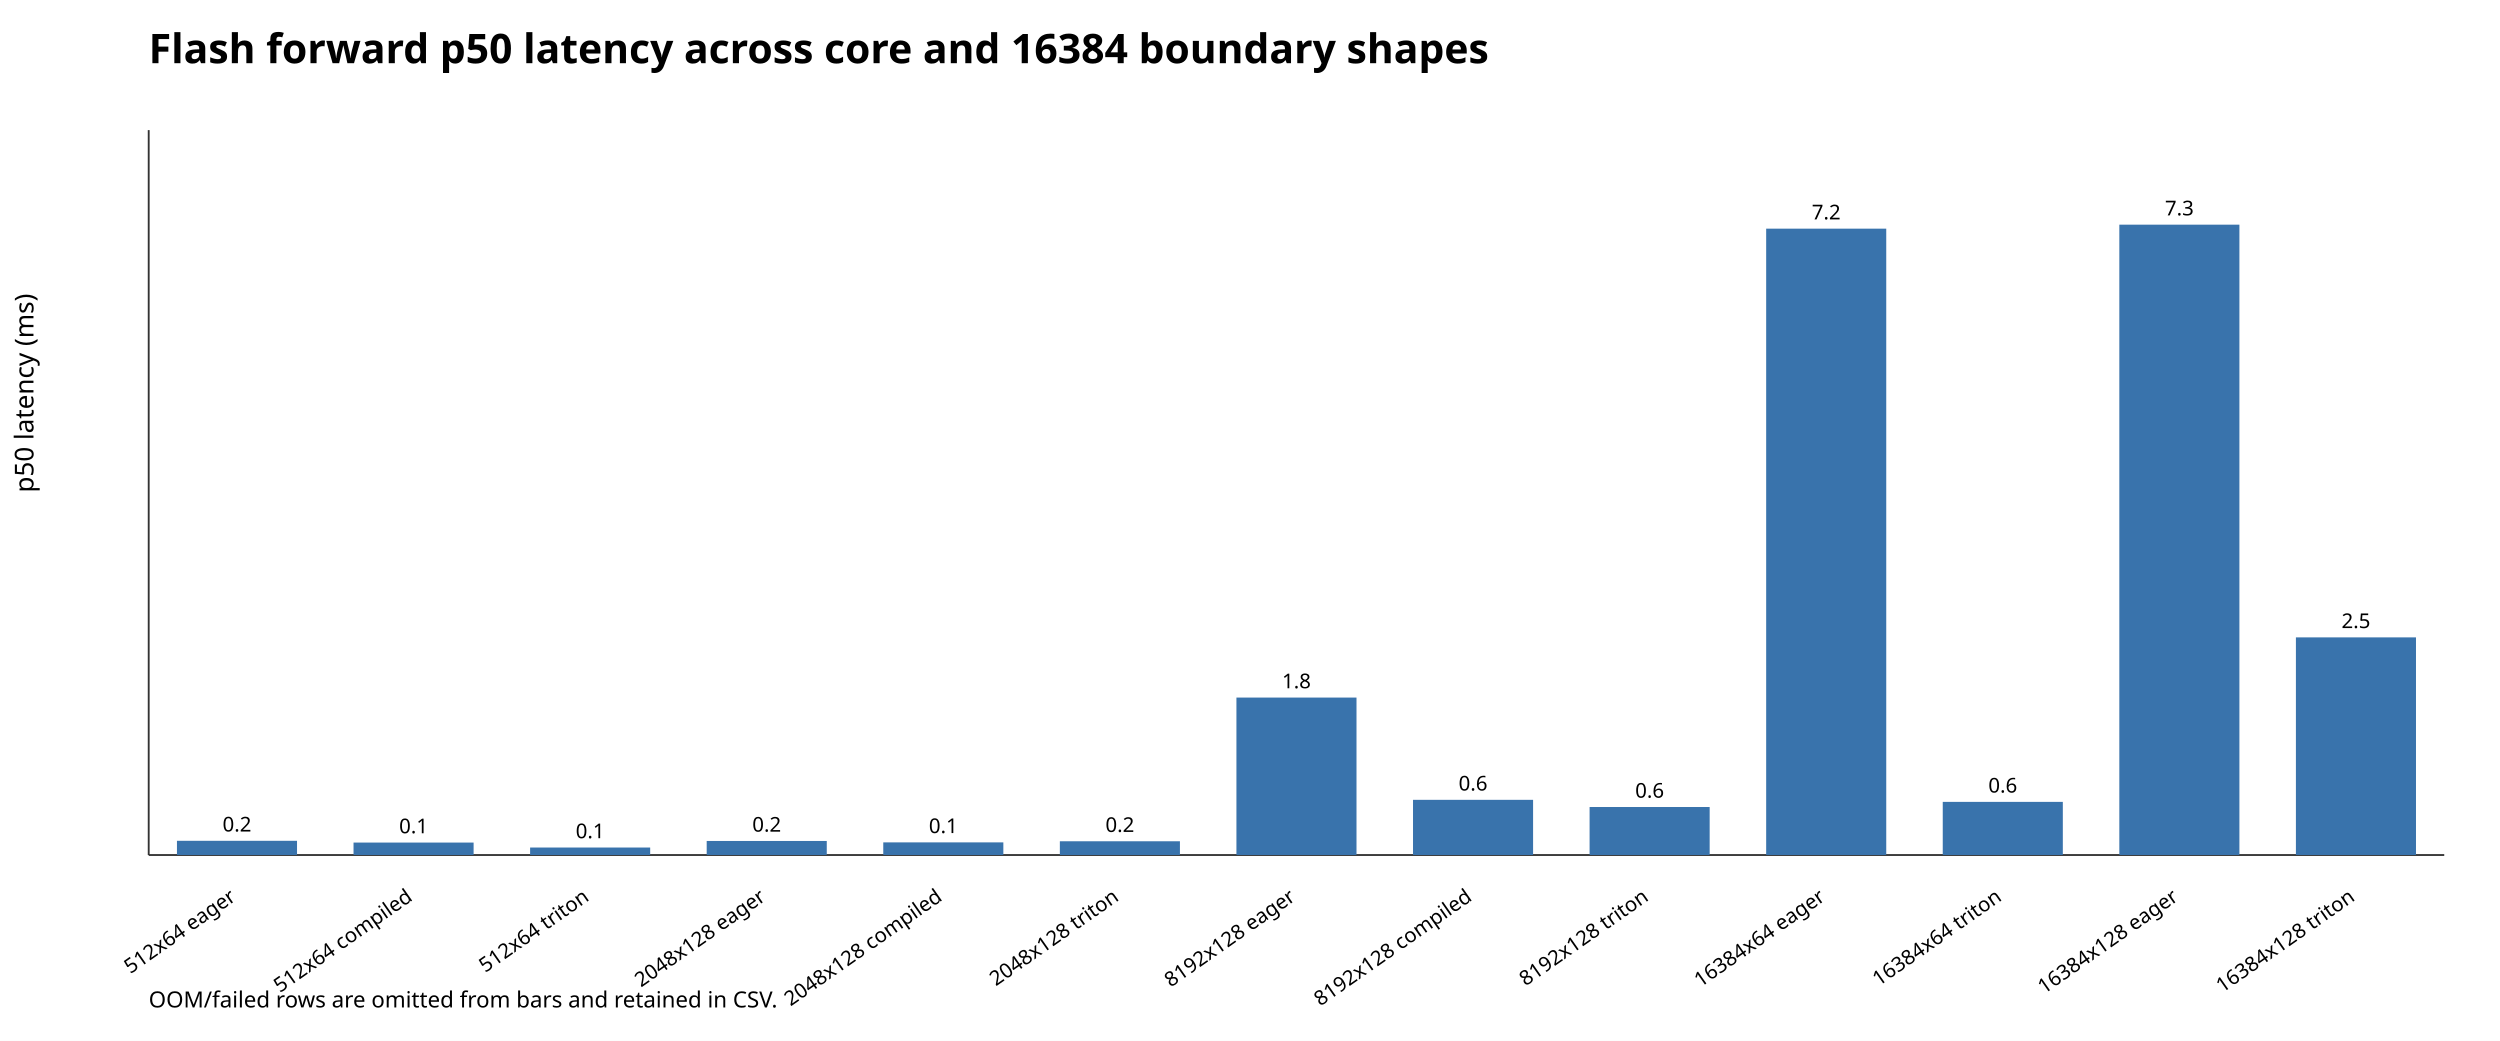
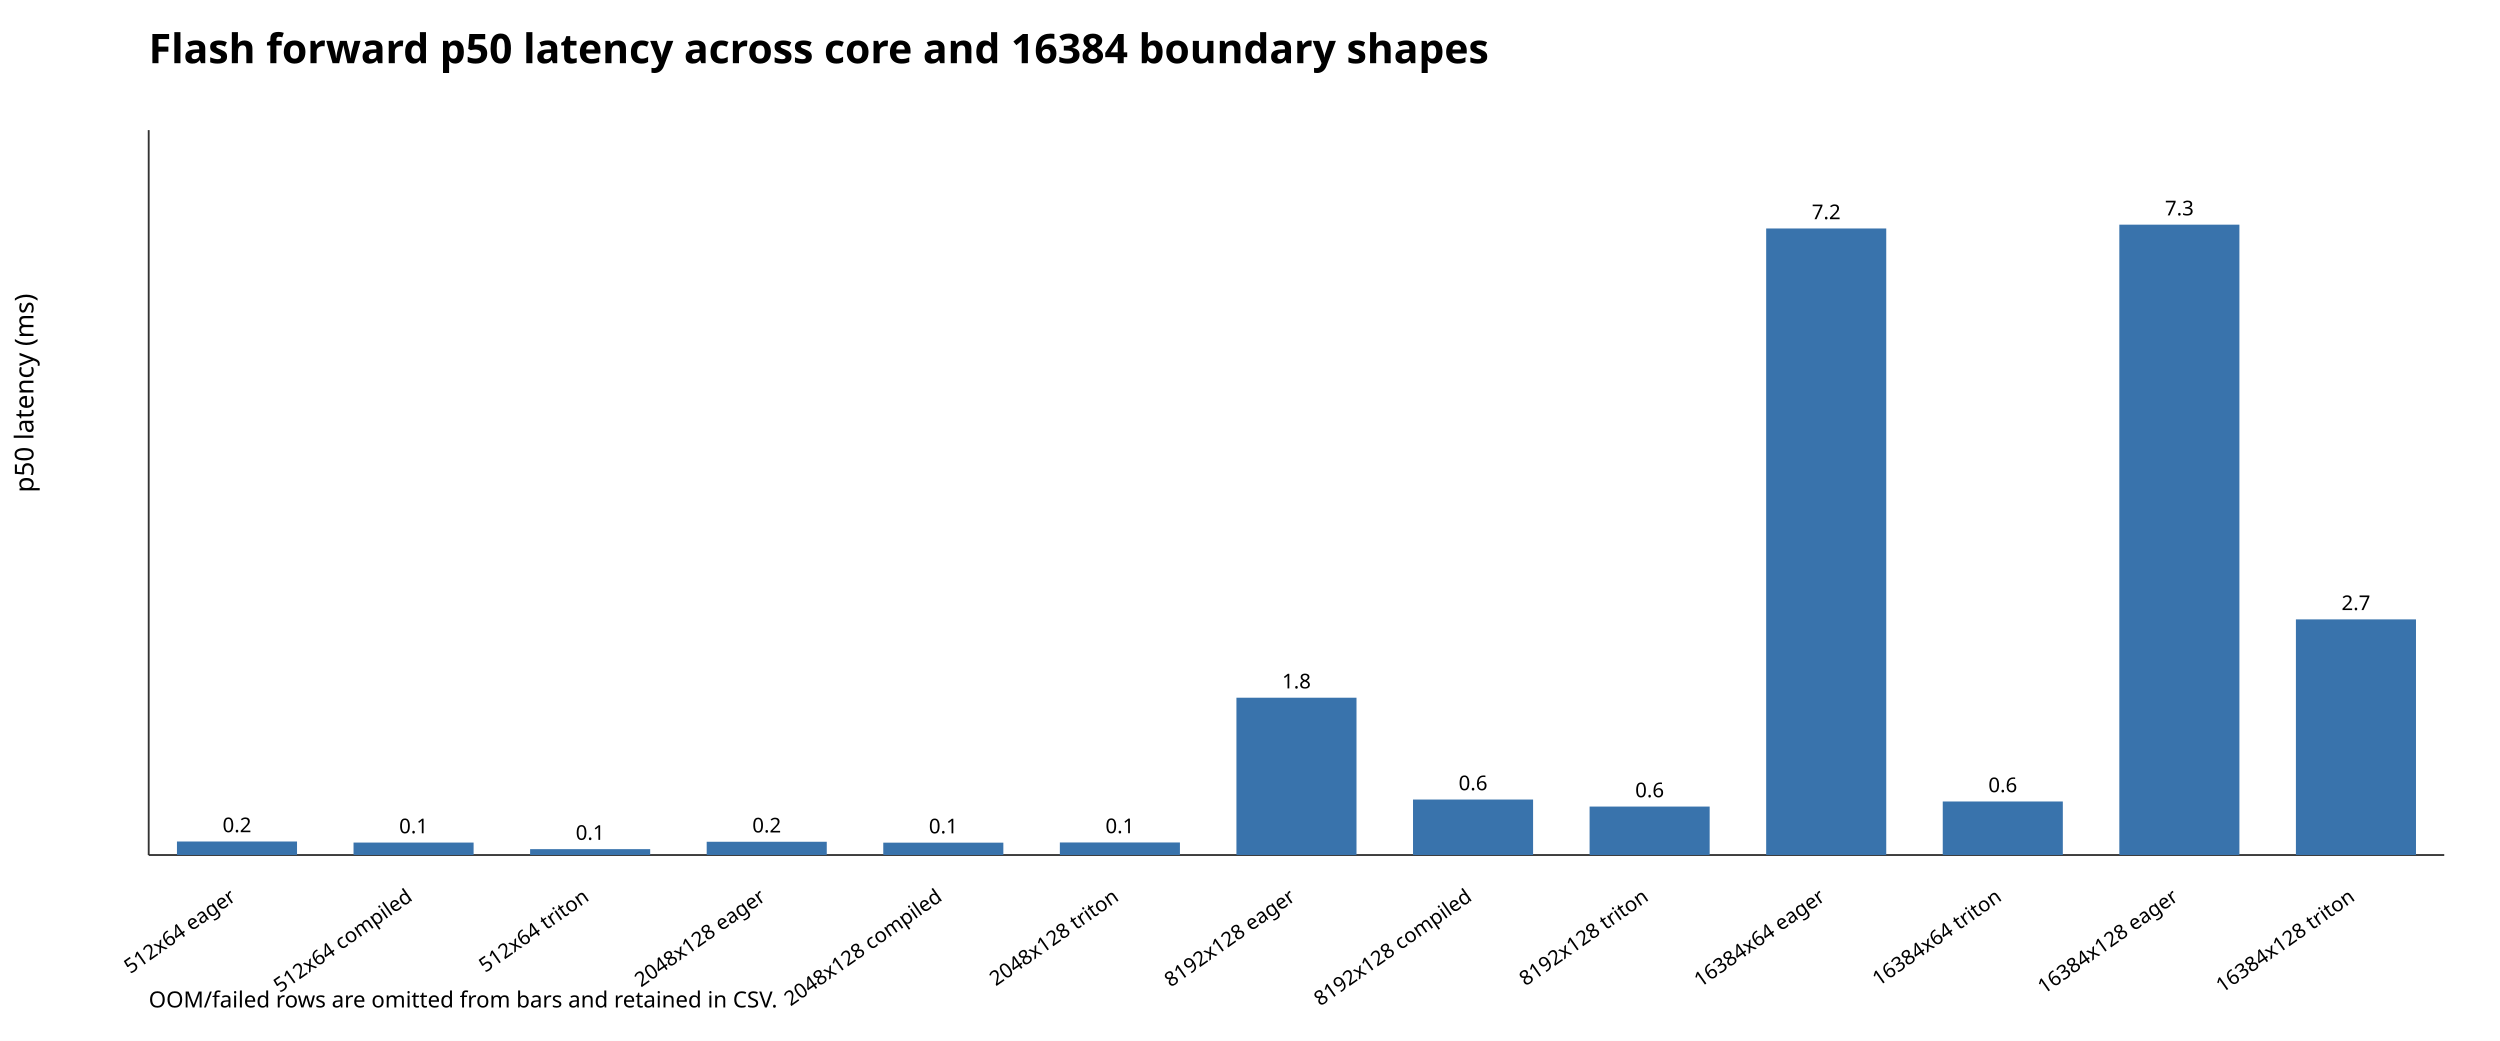
<svg xmlns="http://www.w3.org/2000/svg" width="1345" height="560" viewBox="0 0 1345 560">
  <rect width="100%" height="100%" fill="#ffffff" />
  <text x="80" y="34" font-family="sans-serif" font-size="22" font-weight="600">Flash forward p50 latency across core and 16384 boundary shapes</text>
  <text x="18" y="265.0" transform="rotate(-90 18 265.0)" font-family="sans-serif" font-size="14">p50 latency (ms)</text>
  <line x1="80" y1="460" x2="1315" y2="460" stroke="#333" />
  <line x1="80" y1="70" x2="80" y2="460" stroke="#333" />
-   <rect x="95.20" y="452.35" width="64.60" height="7.65" fill="#3973ac" />
-   <text x="127.50" y="447.35" text-anchor="middle" font-family="sans-serif" font-size="11">0.2</text>
+   <rect x="95.20" y="452.73" width="64.60" height="7.27" fill="#3973ac" />
+   <text x="127.50" y="447.73" text-anchor="middle" font-family="sans-serif" font-size="11">0.2</text>
  <text x="127.50" y="484" text-anchor="end" transform="rotate(-35 127.50 484)" font-family="sans-serif" font-size="11">512x64 eager</text>
  <rect x="190.20" y="453.30" width="64.60" height="6.70" fill="#3973ac" />
  <text x="222.50" y="448.30" text-anchor="middle" font-family="sans-serif" font-size="11">0.1</text>
  <text x="222.50" y="484" text-anchor="end" transform="rotate(-35 222.50 484)" font-family="sans-serif" font-size="11">512x64 compiled</text>
-   <rect x="285.20" y="455.97" width="64.60" height="4.03" fill="#3973ac" />
-   <text x="317.50" y="450.97" text-anchor="middle" font-family="sans-serif" font-size="11">0.1</text>
+   <rect x="285.20" y="456.84" width="64.60" height="3.16" fill="#3973ac" />
+   <text x="317.50" y="451.84" text-anchor="middle" font-family="sans-serif" font-size="11">0.1</text>
  <text x="317.50" y="484" text-anchor="end" transform="rotate(-35 317.50 484)" font-family="sans-serif" font-size="11">512x64 triton</text>
-   <rect x="380.20" y="452.44" width="64.60" height="7.56" fill="#3973ac" />
-   <text x="412.50" y="447.44" text-anchor="middle" font-family="sans-serif" font-size="11">0.2</text>
+   <rect x="380.20" y="452.87" width="64.60" height="7.13" fill="#3973ac" />
+   <text x="412.50" y="447.87" text-anchor="middle" font-family="sans-serif" font-size="11">0.2</text>
  <text x="412.50" y="484" text-anchor="end" transform="rotate(-35 412.50 484)" font-family="sans-serif" font-size="11">2048x128 eager</text>
-   <rect x="475.20" y="453.20" width="64.60" height="6.80" fill="#3973ac" />
-   <text x="507.50" y="448.20" text-anchor="middle" font-family="sans-serif" font-size="11">0.1</text>
+   <rect x="475.20" y="453.35" width="64.60" height="6.65" fill="#3973ac" />
+   <text x="507.50" y="448.35" text-anchor="middle" font-family="sans-serif" font-size="11">0.1</text>
  <text x="507.50" y="484" text-anchor="end" transform="rotate(-35 507.50 484)" font-family="sans-serif" font-size="11">2048x128 compiled</text>
-   <rect x="570.20" y="452.60" width="64.60" height="7.40" fill="#3973ac" />
-   <text x="602.50" y="447.60" text-anchor="middle" font-family="sans-serif" font-size="11">0.2</text>
+   <rect x="570.20" y="453.25" width="64.60" height="6.75" fill="#3973ac" />
+   <text x="602.50" y="448.25" text-anchor="middle" font-family="sans-serif" font-size="11">0.1</text>
  <text x="602.50" y="484" text-anchor="end" transform="rotate(-35 602.50 484)" font-family="sans-serif" font-size="11">2048x128 triton</text>
-   <rect x="665.20" y="375.29" width="64.60" height="84.71" fill="#3973ac" />
-   <text x="697.50" y="370.29" text-anchor="middle" font-family="sans-serif" font-size="11">1.8</text>
+   <rect x="665.20" y="375.37" width="64.60" height="84.63" fill="#3973ac" />
+   <text x="697.50" y="370.37" text-anchor="middle" font-family="sans-serif" font-size="11">1.8</text>
  <text x="697.50" y="484" text-anchor="end" transform="rotate(-35 697.50 484)" font-family="sans-serif" font-size="11">8192x128 eager</text>
-   <rect x="760.20" y="430.31" width="64.60" height="29.69" fill="#3973ac" />
-   <text x="792.50" y="425.31" text-anchor="middle" font-family="sans-serif" font-size="11">0.6</text>
+   <rect x="760.20" y="430.15" width="64.60" height="29.85" fill="#3973ac" />
+   <text x="792.50" y="425.15" text-anchor="middle" font-family="sans-serif" font-size="11">0.6</text>
  <text x="792.50" y="484" text-anchor="end" transform="rotate(-35 792.50 484)" font-family="sans-serif" font-size="11">8192x128 compiled</text>
-   <rect x="855.20" y="434.17" width="64.60" height="25.83" fill="#3973ac" />
-   <text x="887.50" y="429.17" text-anchor="middle" font-family="sans-serif" font-size="11">0.6</text>
+   <rect x="855.20" y="433.93" width="64.60" height="26.07" fill="#3973ac" />
+   <text x="887.50" y="428.93" text-anchor="middle" font-family="sans-serif" font-size="11">0.6</text>
  <text x="887.50" y="484" text-anchor="end" transform="rotate(-35 887.50 484)" font-family="sans-serif" font-size="11">8192x128 triton</text>
-   <rect x="950.20" y="123.02" width="64.60" height="336.98" fill="#3973ac" />
-   <text x="982.50" y="118.02" text-anchor="middle" font-family="sans-serif" font-size="11">7.2</text>
+   <rect x="950.20" y="122.92" width="64.60" height="337.08" fill="#3973ac" />
+   <text x="982.50" y="117.92" text-anchor="middle" font-family="sans-serif" font-size="11">7.2</text>
  <text x="982.50" y="484" text-anchor="end" transform="rotate(-35 982.50 484)" font-family="sans-serif" font-size="11">16384x64 eager</text>
-   <rect x="1045.20" y="431.41" width="64.60" height="28.59" fill="#3973ac" />
-   <text x="1077.50" y="426.41" text-anchor="middle" font-family="sans-serif" font-size="11">0.6</text>
+   <rect x="1045.20" y="431.20" width="64.60" height="28.80" fill="#3973ac" />
+   <text x="1077.50" y="426.20" text-anchor="middle" font-family="sans-serif" font-size="11">0.6</text>
  <text x="1077.50" y="484" text-anchor="end" transform="rotate(-35 1077.50 484)" font-family="sans-serif" font-size="11">16384x64 triton</text>
  <rect x="1140.20" y="120.87" width="64.60" height="339.13" fill="#3973ac" />
  <text x="1172.50" y="115.87" text-anchor="middle" font-family="sans-serif" font-size="11">7.3</text>
  <text x="1172.50" y="484" text-anchor="end" transform="rotate(-35 1172.50 484)" font-family="sans-serif" font-size="11">16384x128 eager</text>
-   <rect x="1235.20" y="342.91" width="64.60" height="117.09" fill="#3973ac" />
-   <text x="1267.50" y="337.91" text-anchor="middle" font-family="sans-serif" font-size="11">2.5</text>
+   <rect x="1235.20" y="333.23" width="64.60" height="126.77" fill="#3973ac" />
+   <text x="1267.50" y="328.23" text-anchor="middle" font-family="sans-serif" font-size="11">2.7</text>
  <text x="1267.50" y="484" text-anchor="end" transform="rotate(-35 1267.50 484)" font-family="sans-serif" font-size="11">16384x128 triton</text>
  <text x="80" y="542" font-family="sans-serif" font-size="12">OOM/failed rows are omitted from bars and retained in CSV.</text>
</svg>
